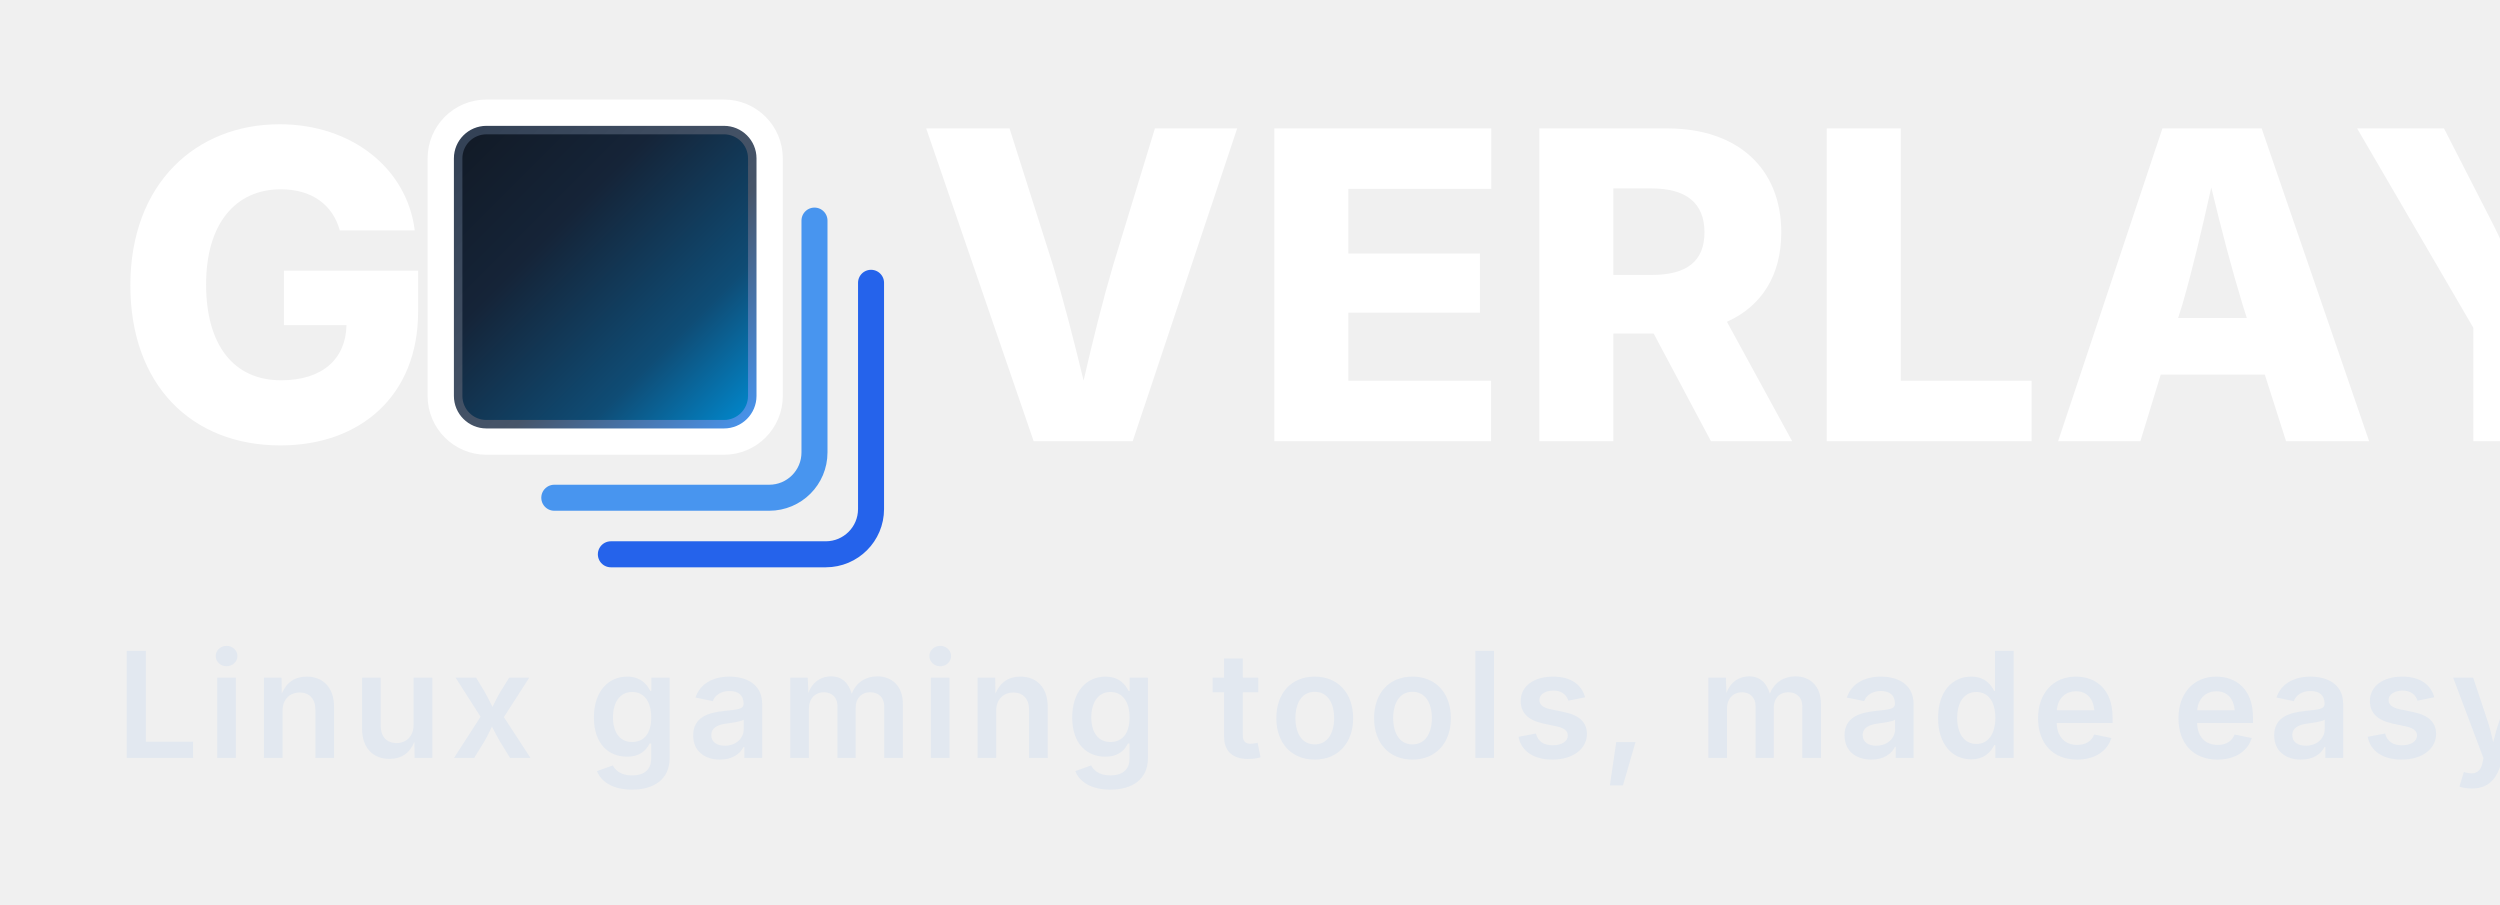
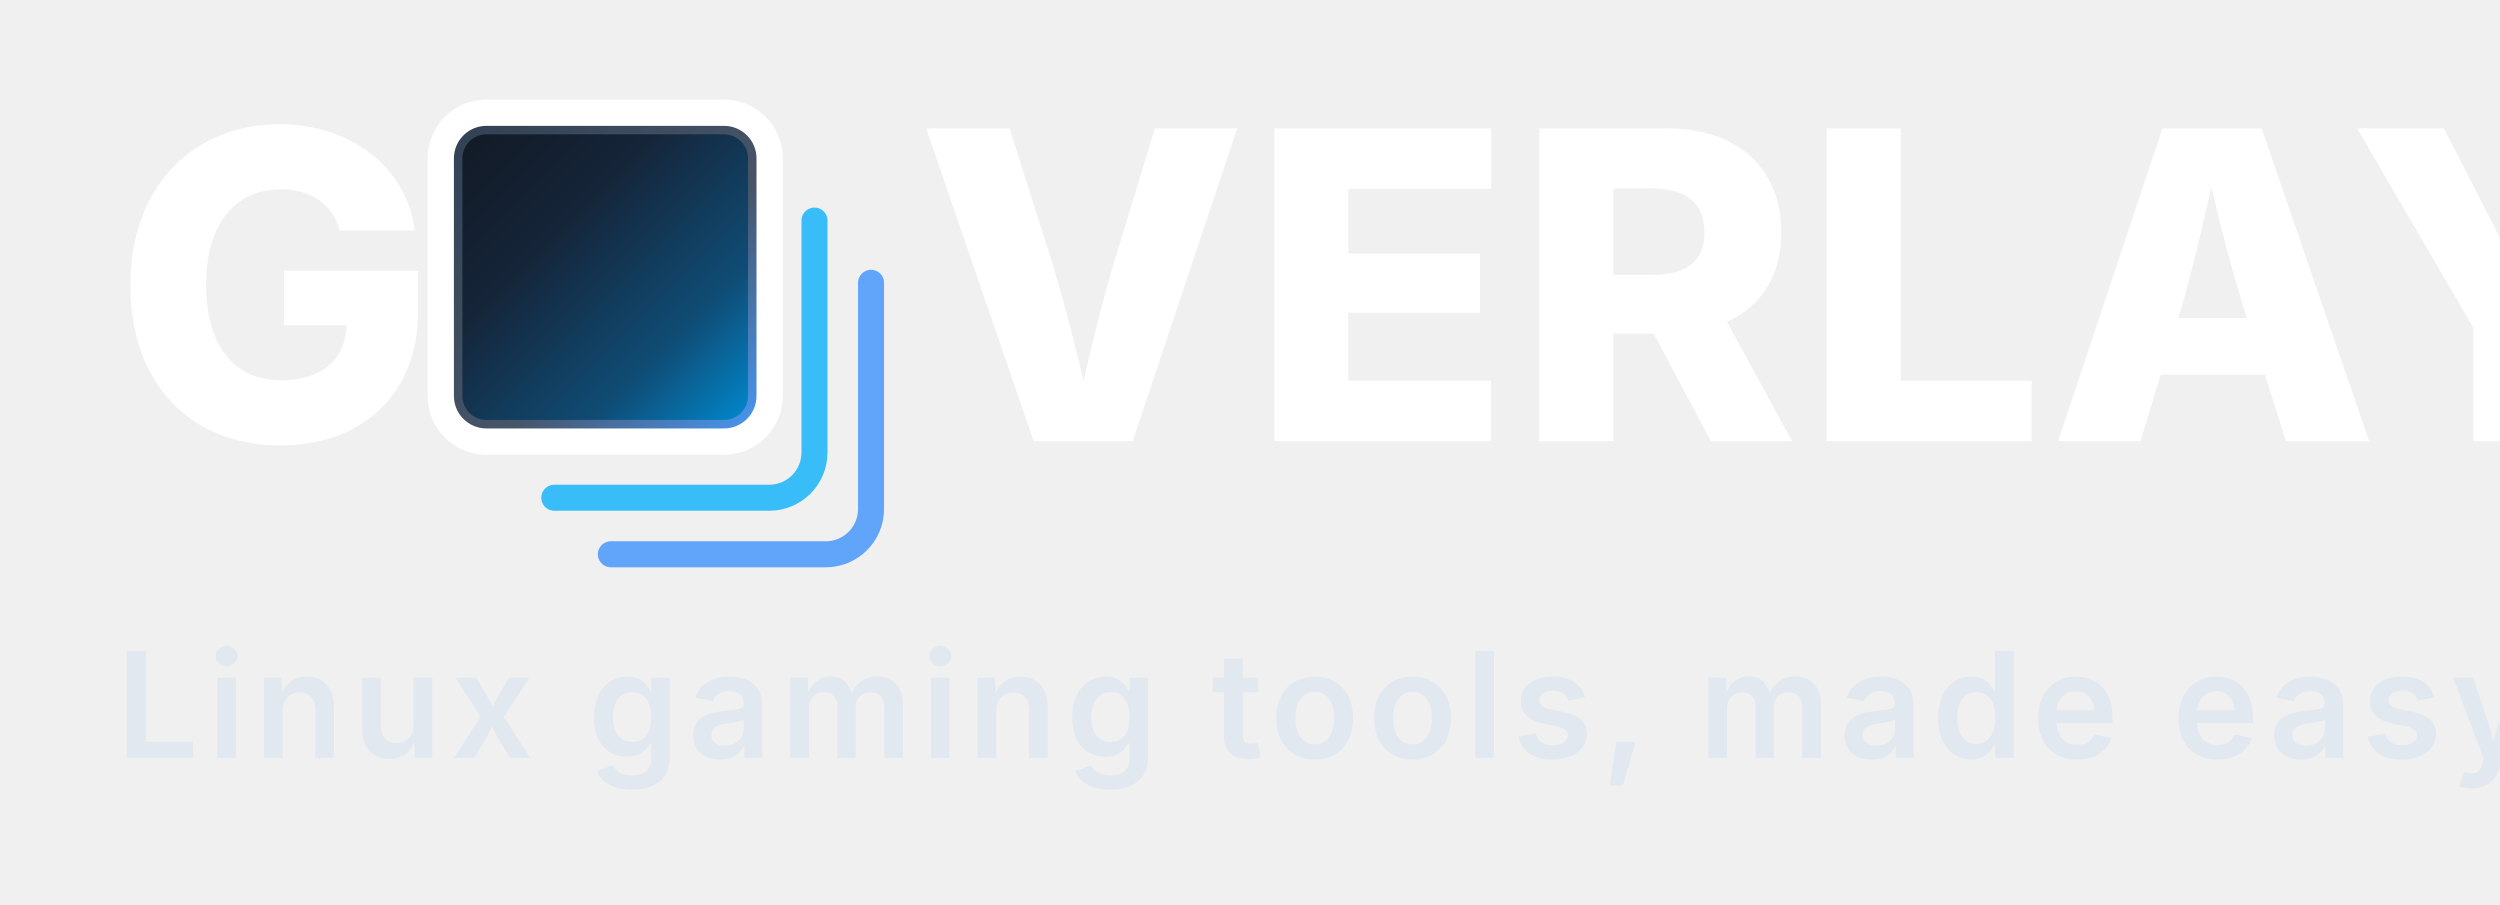
<svg xmlns="http://www.w3.org/2000/svg" viewBox="0 0 442 160" width="442" height="160">
  <defs>
    <linearGradient id="screenGrad" x1="0%" y1="0%" x2="100%" y2="100%">
      <stop offset="0%" stop-color="#111822" />
      <stop offset="35%" stop-color="#152438" />
      <stop offset="70%" stop-color="#0F4C75" />
      <stop offset="92%" stop-color="#0284C7" />
      <stop offset="100%" stop-color="#4895EF" />
    </linearGradient>
    <linearGradient id="screenBorder" x1="0%" y1="0%" x2="100%" y2="100%">
      <stop offset="0%" stop-color="#334155" />
      <stop offset="60%" stop-color="#475569" />
      <stop offset="100%" stop-color="#4895EF" />
    </linearGradient>
  </defs>
  <style>
    .logotext {
      font-family: 'Fira Sans', 'Inter', 'Noto Sans', 'Liberation Sans', sans-serif;
      font-weight: 800;
      font-size: 76px;
      fill: #FFFFFF;
      letter-spacing: 0.5px;
    }
    .tagline {
      font-family: 'Fira Sans', 'Inter', 'Noto Sans', 'Liberation Sans', sans-serif;
      font-weight: 600;
      font-size: 26px;
      fill: #E2E8F0;
      letter-spacing: 1.45px;
    }
  </style>
  <g transform="translate(20, 10)">
    <text x="0" y="68" class="logotext">G</text>
-     <path d="M 88 88 L 126 88 A 8 8 0 0 0 134 80 L 134 40" stroke="#2563EB" stroke-width="4.6" stroke-linecap="round" stroke-linejoin="round" fill="none" />
-     <path d="M 78 78 L 116 78 A 8 8 0 0 0 124 70 L 124 29" stroke="#4895EF" stroke-width="4.6" stroke-linecap="round" stroke-linejoin="round" fill="none" />
+     <path d="M 88 88 L 126 88 A 8 8 0 0 0 134 80 L 134 40" stroke="#60A5FA" stroke-width="4.6" stroke-linecap="round" stroke-linejoin="round" fill="none" />
+     <path d="M 78 78 L 116 78 A 8 8 0 0 0 124 70 L 124 29" stroke="#38BDF8" stroke-width="4.6" stroke-linecap="round" stroke-linejoin="round" fill="none" />
    <rect x="58" y="10" width="58" height="58" rx="8" ry="8" fill="url(#screenGrad)" stroke="#FFFFFF" stroke-width="4.8" />
    <rect x="61" y="13" width="52" height="52" rx="5" ry="5" fill="none" stroke="url(#screenBorder)" stroke-width="1.5" />
    <text x="142" y="68" class="logotext">VERLAY</text>
    <text x="0.5" y="124" class="tagline">Linux gaming tools, made easy</text>
  </g>
</svg>
